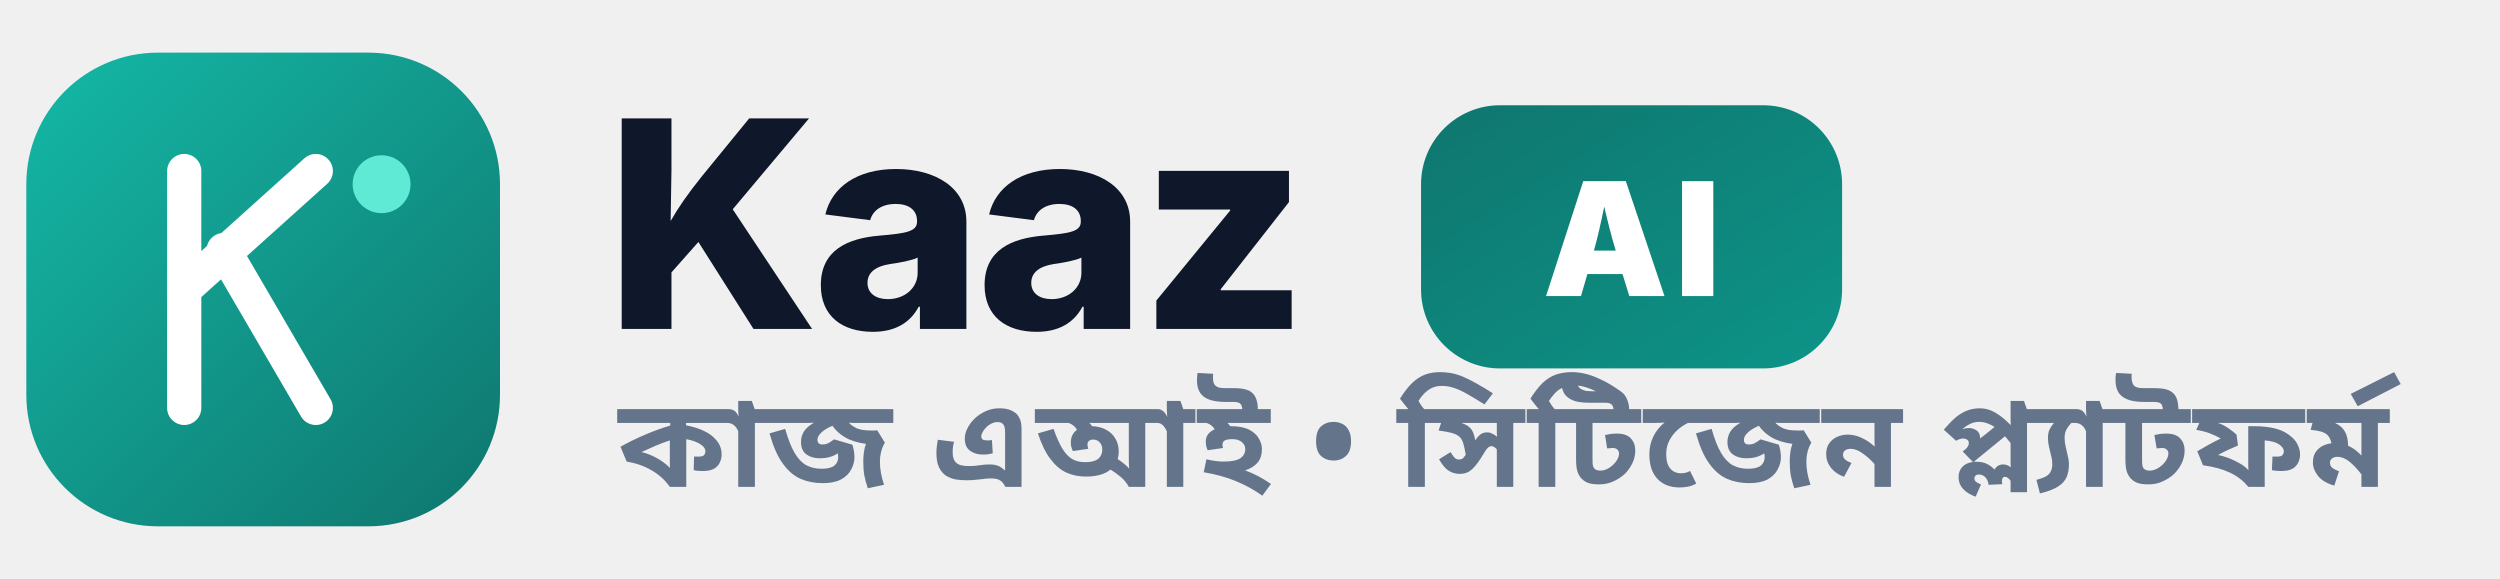
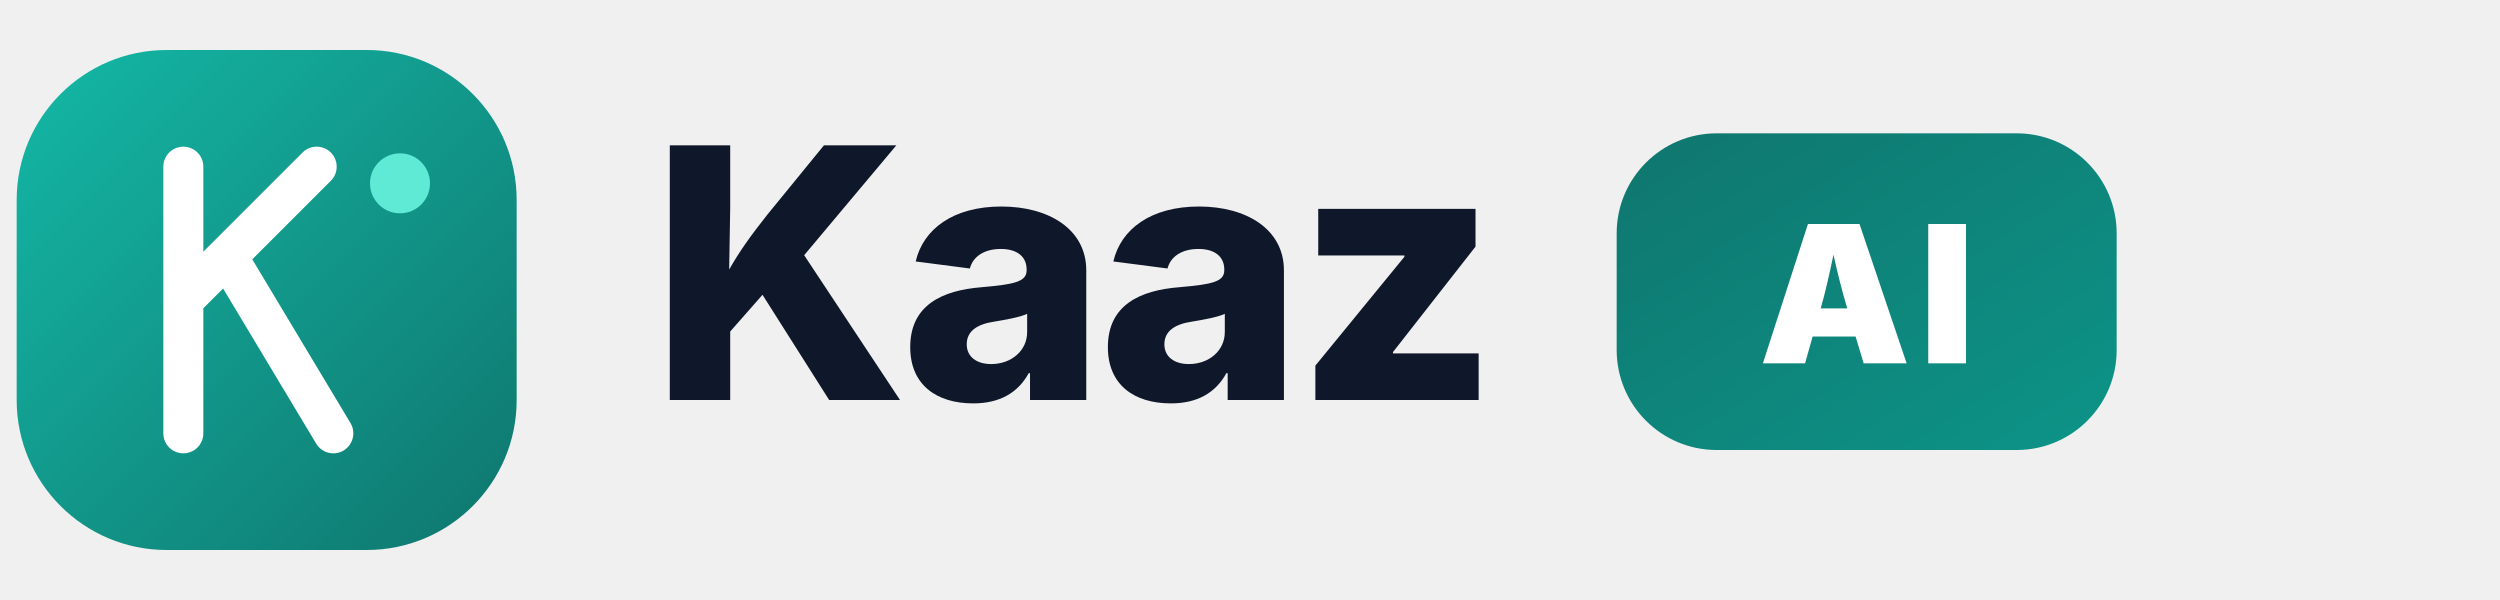
- <svg xmlns="http://www.w3.org/2000/svg" viewBox="0 0 190 44" width="190" height="44" fill="none">
+ <svg xmlns="http://www.w3.org/2000/svg" viewBox="0 0 150 36" width="150" height="36" fill="none">
  <defs>
-     <linearGradient id="badgeGradH" x1="0%" y1="0%" x2="100%" y2="100%">
+     <linearGradient id="badgeGradH2" x1="0%" y1="0%" x2="100%" y2="100%">
      <stop offset="0%" stop-color="#0f766e" />
      <stop offset="100%" stop-color="#0d9488" />
    </linearGradient>
-     <linearGradient id="iconGradH" x1="0%" y1="0%" x2="100%" y2="100%">
+     <linearGradient id="iconGradH2" x1="0%" y1="0%" x2="100%" y2="100%">
      <stop offset="0%" stop-color="#14b8a6" />
      <stop offset="100%" stop-color="#0f766e" />
    </linearGradient>
  </defs>
-   <g transform="translate(2, 4)">
-     <rect width="36" height="36" rx="10" fill="url(#iconGradH)" />
-     <path d="M12 9v18M12 18l10-9M15 15l7 12" stroke="#ffffff" stroke-width="2.6" stroke-linecap="round" stroke-linejoin="round" />
-     <circle cx="27" cy="10" r="2.2" fill="#5eead4" />
+   <g transform="translate(1, 3)">
+     <rect width="30" height="30" rx="9" fill="url(#iconGradH2)" />
+     <path d="M10 7v16M10 15l8-8M13 13l6 10" stroke="#ffffff" stroke-width="2.4" stroke-linecap="round" stroke-linejoin="round" />
+     <circle cx="23" cy="8" r="1.8" fill="#5eead4" />
  </g>
-   <text x="46" y="25" font-family="'Inter', -apple-system, system-ui, sans-serif" font-size="22" font-weight="800" fill="#0f172a" letter-spacing="-0.5">Kaaz</text>
-   <g transform="translate(108, 8)">
-     <rect width="32" height="20" rx="6" fill="url(#badgeGradH)" />
-     <text x="16" y="14.5" font-family="'Inter', -apple-system, system-ui, sans-serif" font-size="12" font-weight="900" fill="#ffffff" text-anchor="middle" letter-spacing="0.5">AI</text>
+   <text x="39" y="24" font-family="'Inter', -apple-system, system-ui, sans-serif" font-size="21" font-weight="800" fill="#0f172a" letter-spacing="-0.5">Kaaz</text>
+   <g transform="translate(97, 8)">
+     <rect width="30" height="19" rx="6" fill="url(#badgeGradH2)" />
+     <text x="15" y="13.8" font-family="'Inter', -apple-system, system-ui, sans-serif" font-size="11.5" font-weight="900" fill="#ffffff" text-anchor="middle" letter-spacing="0.5">AI</text>
  </g>
-   <text x="47" y="37" font-family="'Hind Siliguri', 'Noto Sans Bengali', system-ui, sans-serif" font-size="9.5" font-weight="600" fill="#64748b" letter-spacing="0.3">কাজ এআই • সিটিজেন প্ল্যাটফর্ম</text>
</svg>
